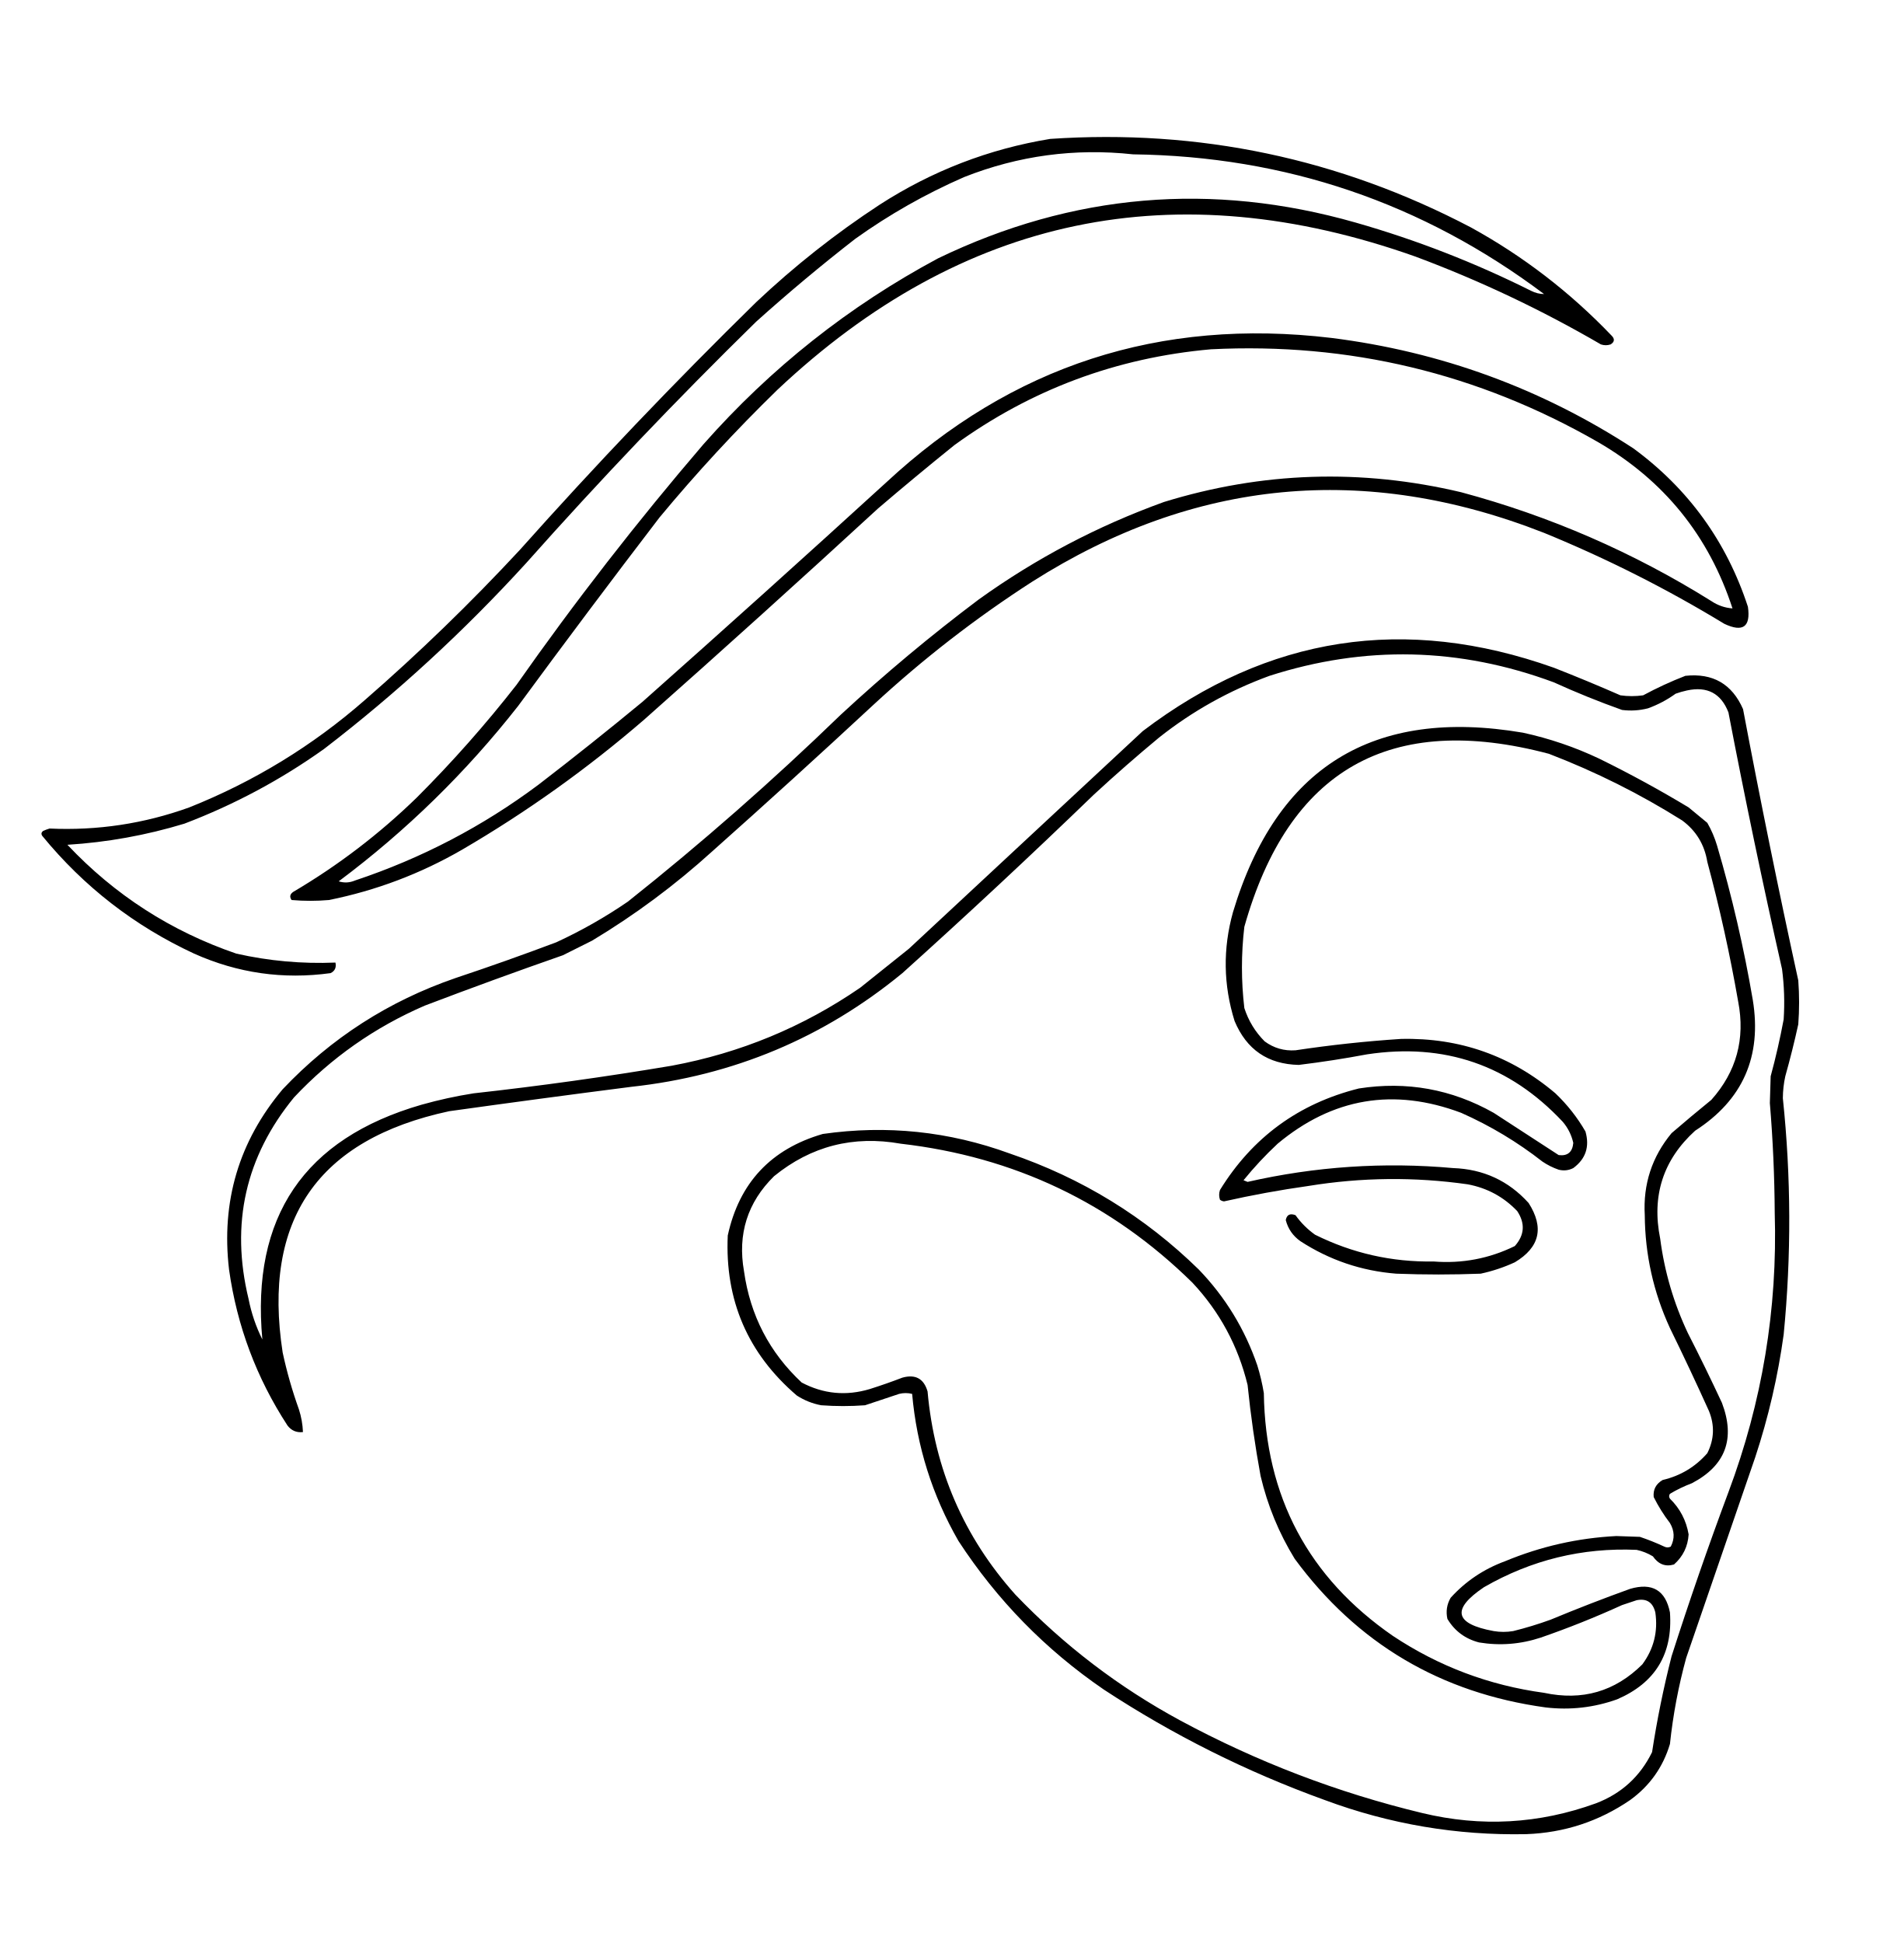
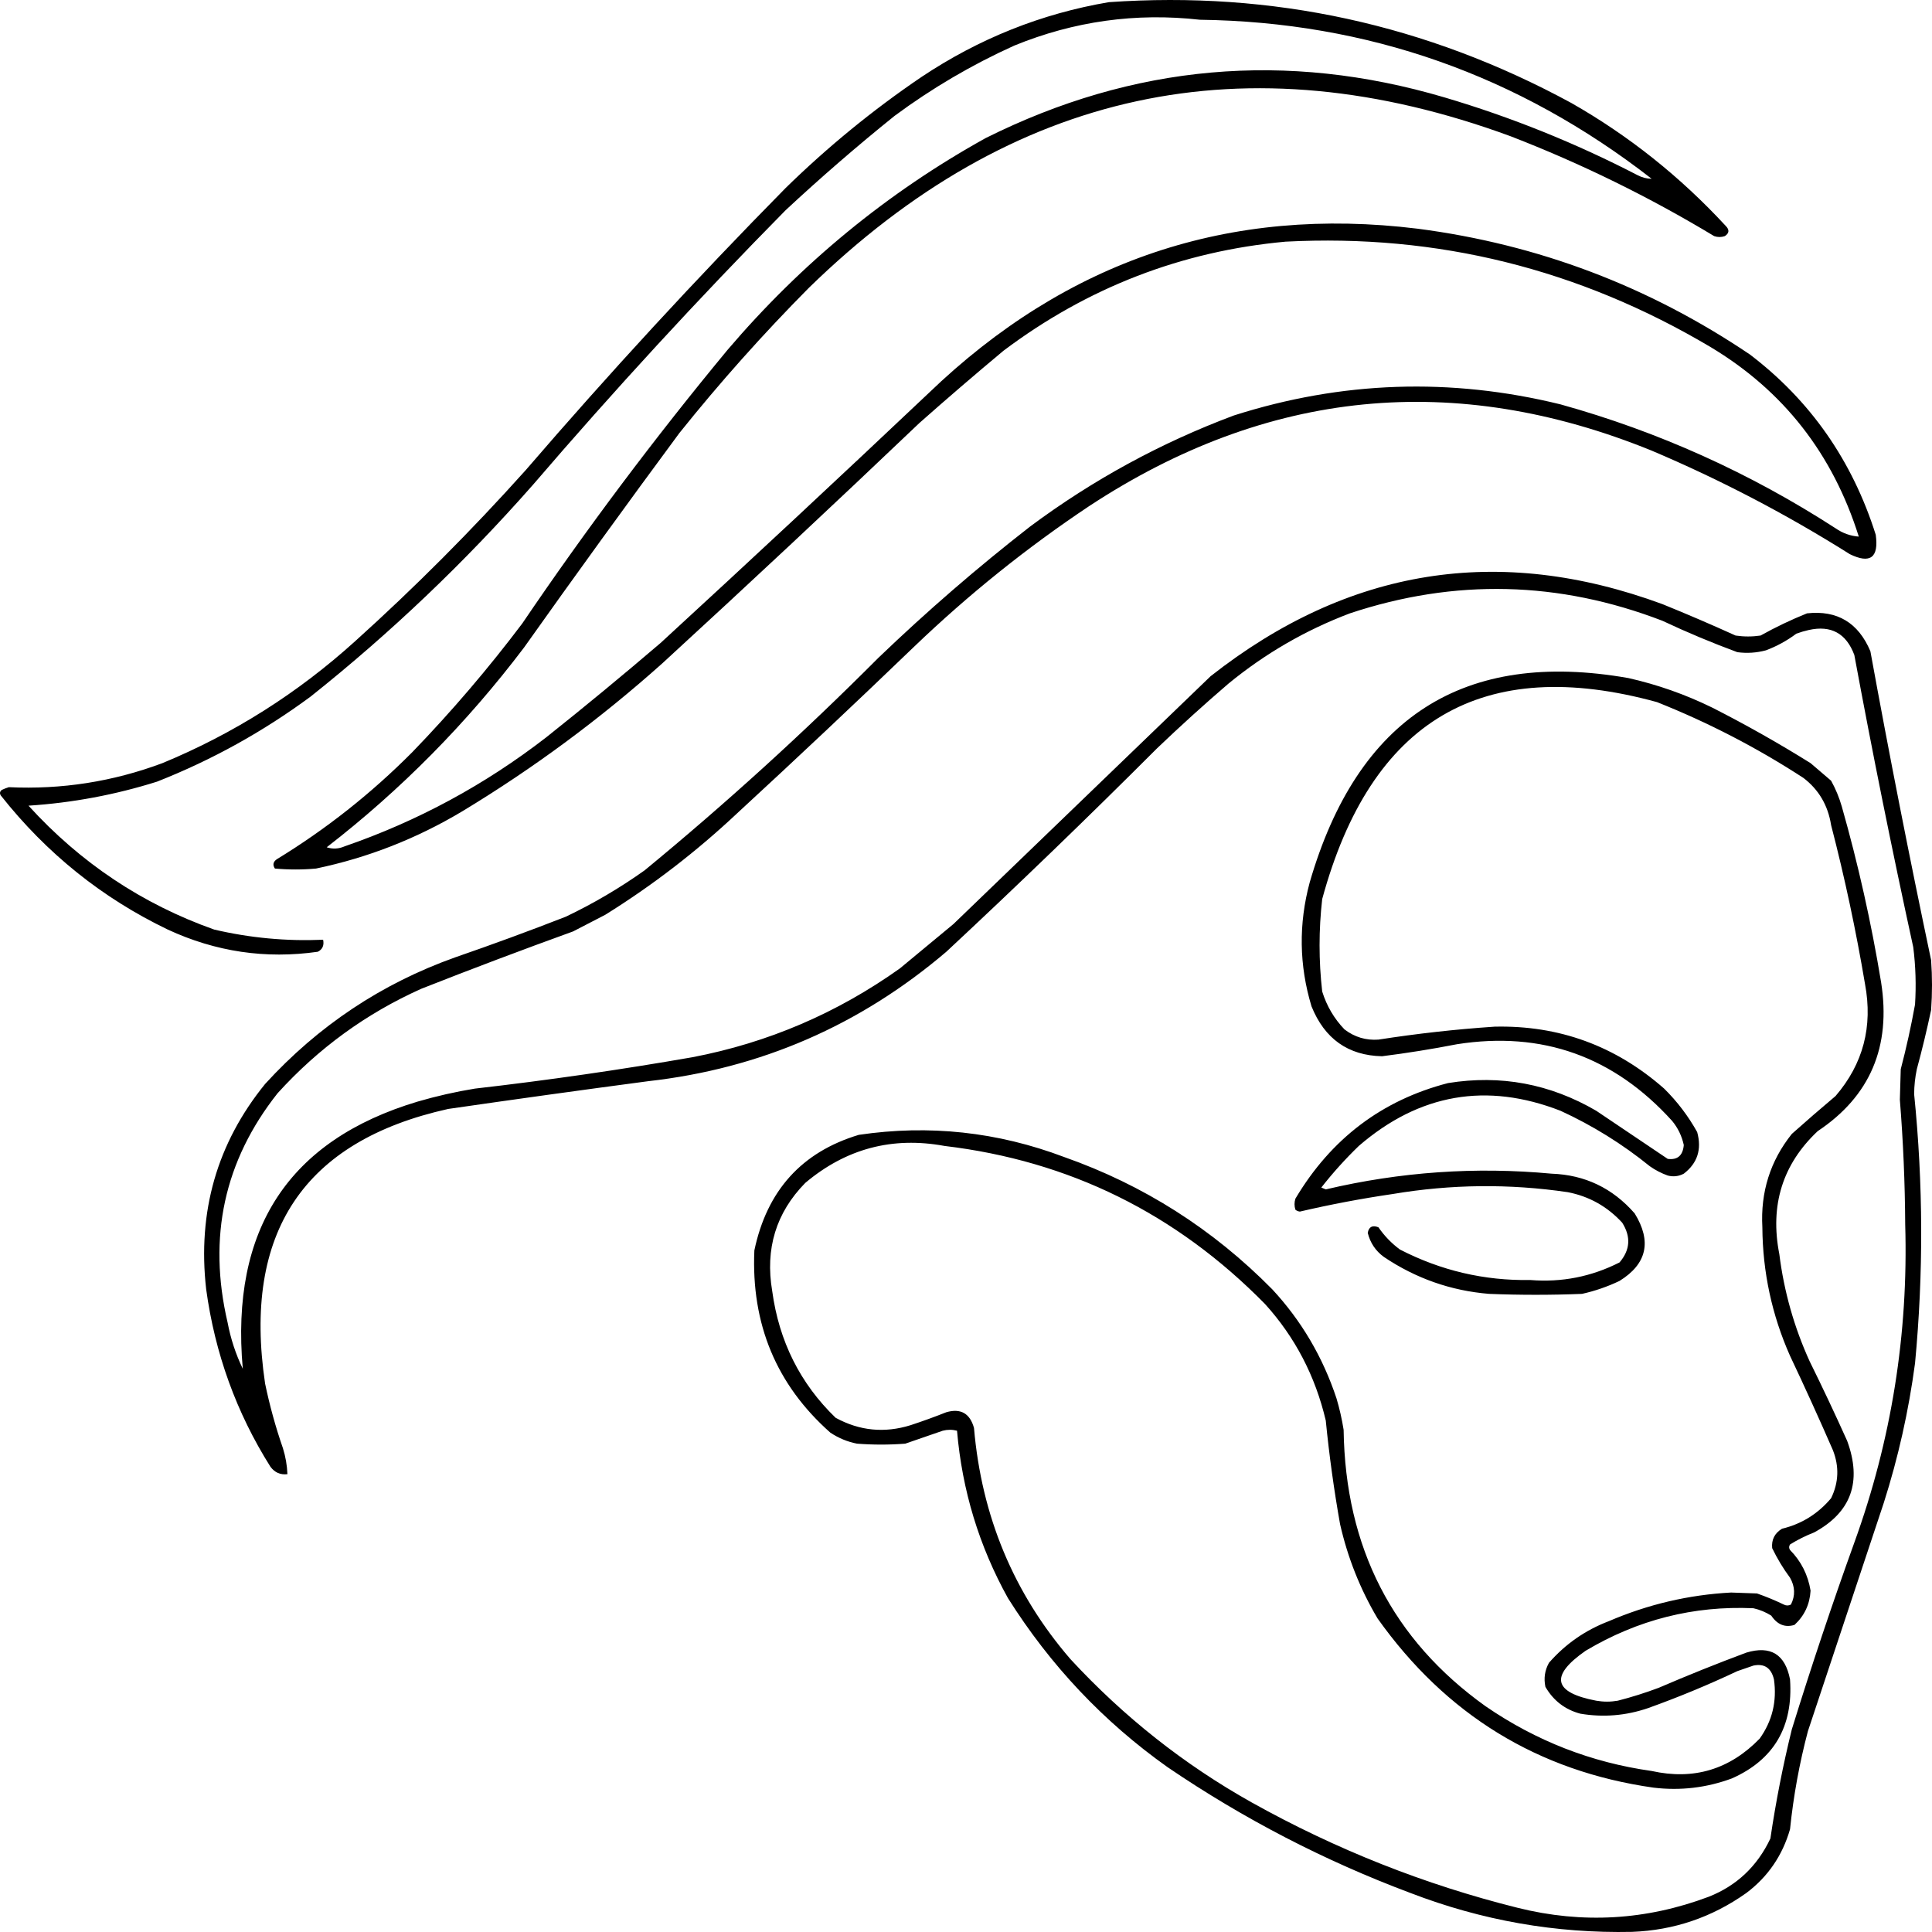
- <svg xmlns="http://www.w3.org/2000/svg" width="1172" height="1196" viewBox="0 0 1172 1196" fill="current" stroke="current">
-   <g clip-path="url(#clip0_22_41)">
-     <path fill-rule="evenodd" clip-rule="evenodd" d="M646.5 85.5C738.099 79.319 824.433 97.485 905.5 140C937.669 157.686 966.502 179.853 992 206.5C994.134 208.578 993.968 210.412 991.5 212C989.5 212.667 987.5 212.667 985.5 212C949.045 190.773 911.045 172.773 871.5 158C723.375 105.394 592.375 132.728 478.5 240C452.862 264.965 428.695 291.132 406 318.5C376.615 356.884 347.615 395.55 319 434.5C286.905 475.429 250.072 511.429 208.5 542.5C211.845 543.559 215.178 543.392 218.5 542C259.507 528.333 297.174 508.667 331.5 483C353.122 466.38 374.455 449.38 395.5 432C445.798 387.37 495.798 342.37 545.5 297C622.777 225.132 714.111 195.465 819.5 208C886.89 216.458 948.89 239.124 1005.5 276C1039.38 300.898 1062.88 333.398 1076 373.5C1077.77 385.876 1072.93 389.376 1061.5 384C1026.05 362.444 989.055 343.777 950.5 328C840.238 284.72 735.238 294.72 635.5 358C600.664 380.432 567.997 405.765 537.5 434C504.799 464.369 471.799 494.369 438.5 524C415.617 544.77 390.95 563.104 364.5 579C358.5 582 352.5 585 346.5 588C318.013 597.94 289.68 608.273 261.5 619C230.728 632.296 203.894 651.129 181 675.5C151.135 711.951 141.801 753.285 153 799.5C154.72 808.26 157.554 816.593 161.5 824.5C154.54 749.03 187.207 700.863 259.5 680C270.04 677.031 280.707 674.698 291.5 673C332.336 668.479 373.003 662.812 413.5 656C455.682 648.17 494.349 632.17 529.5 608C539.5 600 549.5 592 559.5 584C607.5 539.333 655.5 494.667 703.5 450C780.628 391.425 864.962 378.425 956.5 411C970.281 416.391 983.948 422.057 997.5 428C1002.17 428.667 1006.83 428.667 1011.5 428C1019.9 423.469 1028.56 419.469 1037.5 416C1054.39 414.193 1066.23 421.027 1073 436.5C1083.54 492.339 1094.88 548.006 1107 603.5C1107.67 612.5 1107.67 621.5 1107 630.5C1104.65 641.23 1101.98 651.897 1099 662.5C1098.03 666.944 1097.53 671.444 1097.5 676C1102.59 724.485 1102.76 772.985 1098 821.5C1094.46 847.207 1088.63 872.374 1080.5 897C1066.33 938.167 1052.17 979.333 1038 1020.5C1033.23 1037.9 1029.9 1055.56 1028 1073.5C1023.74 1087.76 1015.57 1099.26 1003.5 1108C984.276 1121.15 962.943 1128.15 939.5 1129C896.855 1129.87 855.522 1122.87 815.5 1108C767.388 1090.61 722.055 1067.94 679.5 1040C643.579 1015.41 613.746 984.913 590 948.5C573.847 920.376 564.347 890.209 561.5 858C558.833 857.333 556.167 857.333 553.5 858C546.5 860.333 539.5 862.667 532.5 865C523.5 865.667 514.5 865.667 505.5 865C500.095 863.977 495.095 861.977 490.5 859C460.346 833.18 446.179 800.347 448 760.5C455.05 728.114 474.55 707.28 506.5 698C545.847 692.377 584.18 696.377 621.5 710C665.903 725.101 704.737 748.935 738 781.5C754.32 798.462 766.32 818.129 774 840.5C775.712 846.057 777.045 851.724 778 857.5C778.938 921.223 805.438 971.056 857.5 1007C885.765 1025.76 916.765 1037.42 950.5 1042C973.994 1047.05 994.161 1041.22 1011 1024.5C1018.06 1014.94 1020.72 1004.27 1019 992.5C1017.47 986.28 1013.63 983.78 1007.5 985C1004.5 986 1001.5 987 998.5 988C982.152 995.45 965.485 1002.12 948.5 1008C936.041 1012.12 923.374 1013.12 910.5 1011C901.972 1008.79 895.472 1003.96 891 996.5C889.993 991.889 890.66 987.555 893 983.5C902.21 973.325 913.377 965.825 926.5 961C948.462 951.875 971.296 946.708 995 945.5C999.833 945.667 1004.67 945.833 1009.5 946C1014.6 947.717 1019.6 949.717 1024.5 952C1025.83 952.667 1027.17 952.667 1028.5 952C1031.01 947.157 1030.84 942.324 1028 937.5C1024.17 932.503 1020.83 927.17 1018 921.5C1017.54 916.92 1019.38 913.42 1023.5 911C1034.48 908.432 1043.64 902.932 1051 894.5C1055.27 886.012 1055.6 877.346 1052 868.5C1044.27 851.379 1036.27 834.379 1028 817.5C1017.85 795.442 1012.68 772.276 1012.5 748C1011.42 728.918 1016.92 712.084 1029 697.5C1037.07 690.548 1045.24 683.714 1053.5 677C1068.94 659.653 1074.44 639.486 1070 616.5C1064.95 587.527 1058.62 558.86 1051 530.5C1049.25 519.819 1044.08 511.319 1035.5 505C1009.56 488.697 982.228 475.03 953.5 464C855.802 438.103 793.302 473.603 766 570.5C764.033 587.18 764.033 603.847 766 620.5C768.547 628.368 772.714 635.201 778.5 641C784.153 645.158 790.486 646.992 797.5 646.5C819.063 643.255 840.729 640.921 862.5 639.5C898.567 638.686 930.234 649.853 957.5 673C964.81 679.972 970.977 687.805 976 696.5C978.654 705.843 976.154 713.343 968.5 719C965.634 720.457 962.634 720.79 959.5 720C955.941 718.772 952.608 717.106 949.5 715C934.127 702.974 917.46 692.974 899.5 685C858.042 669.428 820.376 675.761 786.5 704C778.95 711.048 771.95 718.548 765.5 726.5C766.333 726.833 767.167 727.167 768 727.5C809.734 718.009 851.901 715.176 894.5 719C913.125 719.642 928.625 726.809 941 740.5C950.675 755.657 947.841 767.823 932.5 777C925.764 780.101 918.764 782.435 911.5 784C894.167 784.667 876.833 784.667 859.5 784C838.097 782.31 818.43 775.644 800.5 764C795.883 760.727 792.883 756.394 791.5 751C792.138 747.707 794.138 746.707 797.5 748C800.833 752.667 804.833 756.667 809.5 760C832.467 771.427 856.801 776.927 882.5 776.5C900.082 777.889 916.748 774.722 932.5 767C938.485 760.267 938.985 753.1 934 745.5C925.66 736.745 915.494 731.245 903.5 729C870.812 724.356 838.145 724.689 805.5 730C788.035 732.46 770.702 735.626 753.5 739.5C752.558 739.392 751.725 739.059 751 738.5C750.333 736.5 750.333 734.5 751 732.5C770.985 700.084 799.485 679.251 836.5 670C865.937 665.406 893.603 670.406 919.5 685C932.833 693.667 946.167 702.333 959.5 711C964.985 711.693 967.985 709.193 968.5 703.5C967.398 698.63 965.232 694.297 962 690.5C929.32 655.605 889.153 641.771 841.5 649C827.552 651.624 813.552 653.79 799.5 655.5C780.52 655.087 767.353 646.087 760 628.5C753.065 606.305 752.732 583.972 759 561.5C785.81 472.167 845.31 435.333 937.5 451C953.793 454.542 969.459 459.875 984.5 467C1003.31 476.238 1021.65 486.238 1039.5 497C1043.33 500.167 1047.17 503.333 1051 506.5C1053.53 510.904 1055.53 515.571 1057 520.5C1066.19 551.745 1073.53 583.412 1079 615.5C1084.68 650.285 1072.85 677.118 1043.5 696C1023.81 713.889 1016.64 736.056 1022 762.5C1024.63 782.725 1030.3 802.058 1039 820.5C1046.27 834.711 1053.27 849.044 1060 863.5C1068.4 885.644 1062.23 902.144 1041.5 913C1036.77 914.782 1032.27 916.949 1028 919.5C1027.33 920.5 1027.33 921.5 1028 922.5C1034.21 928.581 1038.04 935.915 1039.5 944.5C1039.04 951.92 1036.04 958.086 1030.5 963C1025.22 964.554 1020.89 962.887 1017.5 958C1014.38 956.107 1011.05 954.774 1007.5 954C973.995 952.543 942.661 960.209 913.5 977C893.348 990.566 895.348 999.566 919.5 1004C923.5 1004.67 927.5 1004.67 931.5 1004C939.271 1002.08 946.938 999.743 954.5 997C970.703 990.267 987.037 983.933 1003.5 978C1017.1 974.039 1025.27 978.873 1028 992.5C1029.81 1018.06 1018.97 1035.89 995.5 1046C981.25 1051.1 966.583 1052.76 951.5 1051C886.857 1042.12 835.357 1011.62 797 959.5C787.277 943.675 780.277 926.675 776 908.5C772.586 889.934 769.919 871.267 768 852.5C762.133 828.424 750.799 807.424 734 789.5C684.215 740.538 624.381 712.038 554.5 704C525.269 698.807 499.269 705.473 476.5 724C460.129 740.119 453.962 759.619 458 782.5C461.819 809.643 473.653 832.476 493.5 851C506.887 858.072 520.887 859.405 535.5 855C542.231 852.867 548.898 850.534 555.5 848C563.543 845.769 568.71 848.602 571 856.5C575.251 904.298 593.251 945.965 625 981.5C654.851 1012.7 688.684 1038.54 726.5 1059C773.736 1084.46 823.403 1103.46 875.5 1116C911.779 1124.73 947.445 1122.73 982.5 1110C998.154 1104.01 1009.65 1093.51 1017 1078.5C1020.03 1058.66 1024.03 1038.99 1029 1019.5C1039.87 985.555 1051.54 951.889 1064 918.5C1084.79 863.065 1094.29 805.732 1092.5 746.5C1092.37 723.959 1091.37 701.459 1089.5 679C1089.67 673.5 1089.83 668 1090 662.5C1093.14 650.95 1095.8 639.283 1098 627.5C1098.68 617.137 1098.35 606.804 1097 596.5C1085.14 544.044 1074.14 491.377 1064 438.5C1059.47 426.815 1050.97 422.315 1038.5 425C1036.12 425.511 1033.79 426.178 1031.5 427C1026.28 430.779 1020.61 433.779 1014.5 436C1009.22 437.359 1003.89 437.692 998.5 437C984.271 431.923 970.271 426.256 956.5 420C898.548 398.479 840.215 397.145 781.5 416C756.667 425.076 734.001 437.743 713.5 454C699.871 465.294 686.537 476.961 673.5 489C634.769 526.401 595.436 563.067 555.5 599C507.046 638.839 451.379 662.172 388.5 669C351.132 673.782 313.799 678.782 276.5 684C195.576 701.375 161.409 750.875 174 832.5C176.555 844.386 179.888 856.053 184 867.5C185.475 872.063 186.308 876.73 186.5 881.5C182.574 881.953 179.408 880.62 177 877.5C157.899 848.202 145.899 816.202 141 781.5C136.061 739.556 147.061 702.556 174 670.5C203.77 639.015 239.27 616.182 280.5 602C301.318 595.061 321.985 587.728 342.5 580C357.937 572.867 372.604 564.534 386.5 555C431.945 518.901 475.612 480.567 517.5 440C544.664 414.827 572.997 391.161 602.5 369C637.592 343.784 675.592 323.784 716.5 309C776.898 290.385 837.898 288.385 899.5 303C954.222 317.698 1005.55 340.031 1053.5 370C1057.47 372.659 1061.81 374.159 1066.5 374.5C1051.95 329.78 1024.29 295.613 983.5 272C909.794 229.741 830.461 210.741 745.5 215C687.229 220.155 634.562 239.822 587.5 274C571.649 286.762 555.982 299.762 540.5 313C492.878 356.801 444.878 400.135 396.5 443C361.632 473.102 324.298 499.769 284.5 523C258.849 537.827 231.515 548.161 202.5 554C194.833 554.667 187.167 554.667 179.5 554C178.14 552.062 178.473 550.396 180.5 549C208.109 532.735 233.442 513.401 256.5 491C278.487 469.022 298.987 445.855 318 421.5C353.916 370.358 392.25 321.024 433 273.5C474.447 226.567 522.613 188.4 577.5 159C660.283 119.073 745.95 111.74 834.5 137C871.796 147.647 907.796 161.647 942.5 179C945.089 180.314 947.756 180.981 950.5 181C875.76 124.878 791.427 96.212 697.5 95C661.632 91.11 626.965 95.777 593.5 109C569.769 119.361 547.436 132.028 526.5 147C505.582 163.247 485.249 180.247 465.5 198C416.508 245.986 369.342 295.486 324 346.5C285.714 388.491 244.214 426.658 199.5 461C172.901 479.97 144.234 495.303 113.5 507C90.029 514.134 66.029 518.468 41.5 520C70.586 550.883 105.252 573.217 145.5 587C165.561 591.525 185.894 593.359 206.5 592.5C207.145 595.547 206.145 597.713 203.5 599C174.347 603.02 146.347 599.02 119.5 587C82.806 569.974 51.639 545.807 26 514.5C25.251 513.365 25.417 512.365 26.5 511.5C27.795 510.902 29.128 510.402 30.5 510C60.074 511.347 88.74 507.014 116.5 497C156.407 481.063 192.407 459.063 224.5 431C257.907 401.929 289.74 371.096 320 338.5C366.731 286.099 415.231 235.266 465.5 186C489.109 163.714 514.442 143.714 541.5 126C573.782 105.182 608.782 91.682 646.5 85.5Z" fill="currentColor" />
-   </g>
-   <defs>
-     <clipPath id="clip0_22_41">
-       <rect width="1172" height="1196" fill="currentColor" />
-     </clipPath>
-   </defs>
+ <svg xmlns="http://www.w3.org/2000/svg" width="160" height="160" viewBox="0 0 160 160" fill="none">
+   <path fill-rule="evenodd" clip-rule="evenodd" d="M91.827 0.18C105.373 -0.766 118.14 2.016 130.128 8.527C134.885 11.235 139.149 14.63 142.92 18.711C143.235 19.029 143.211 19.31 142.846 19.553C142.55 19.655 142.254 19.655 141.958 19.553C136.567 16.302 130.948 13.546 125.1 11.283C103.195 3.227 83.823 7.413 66.984 23.841C63.192 27.665 59.618 31.672 56.262 35.864C51.917 41.742 47.628 47.663 43.397 53.629C38.651 59.897 33.204 65.41 27.056 70.168C27.551 70.331 28.044 70.305 28.535 70.092C34.599 67.999 40.169 64.987 45.245 61.056C48.443 58.511 51.597 55.907 54.709 53.246C62.148 46.411 69.541 39.519 76.891 32.571C88.319 21.564 101.825 17.021 117.41 18.941C127.376 20.236 136.544 23.707 144.916 29.355C149.926 33.168 153.401 38.145 155.341 44.286C155.603 46.182 154.887 46.718 153.197 45.895C147.955 42.593 142.484 39.735 136.783 37.318C120.477 30.69 104.95 32.222 90.201 41.913C85.049 45.348 80.218 49.228 75.708 53.552C70.873 58.203 65.993 62.797 61.068 67.335C57.684 70.516 54.037 73.324 50.125 75.758C49.238 76.218 48.351 76.677 47.463 77.136C43.251 78.659 39.061 80.241 34.894 81.884C30.343 83.92 26.375 86.805 22.989 90.537C18.573 96.119 17.193 102.449 18.849 109.527C19.103 110.869 19.522 112.145 20.106 113.356C19.076 101.798 23.907 94.421 34.598 91.226C36.157 90.771 37.734 90.414 39.33 90.154C45.369 89.462 51.383 88.594 57.371 87.55C63.609 86.351 69.327 83.901 74.525 80.2C76.004 78.974 77.483 77.749 78.962 76.524C86.06 69.683 93.158 62.843 100.256 56.002C111.662 47.032 124.133 45.041 137.67 50.029C139.708 50.855 141.729 51.723 143.733 52.633C144.423 52.735 145.113 52.735 145.803 52.633C147.045 51.939 148.326 51.327 149.648 50.795C152.146 50.519 153.897 51.565 154.898 53.935C156.456 62.486 158.133 71.012 159.926 79.51C160.025 80.889 160.025 82.267 159.926 83.645C159.578 85.288 159.183 86.922 158.743 88.546C158.599 89.227 158.525 89.916 158.521 90.614C159.274 98.039 159.299 105.466 158.595 112.896C158.071 116.833 157.209 120.688 156.007 124.459C153.911 130.763 151.817 137.068 149.722 143.373C149.017 146.037 148.524 148.742 148.243 151.489C147.613 153.673 146.405 155.434 144.62 156.773C141.777 158.787 138.623 159.859 135.156 159.989C128.85 160.122 122.737 159.05 116.819 156.773C109.704 154.11 103 150.638 96.707 146.359C91.395 142.593 86.984 137.922 83.472 132.346C81.083 128.039 79.678 123.419 79.257 118.486C78.863 118.384 78.469 118.384 78.074 118.486C77.039 118.843 76.004 119.201 74.969 119.558C73.638 119.66 72.307 119.66 70.976 119.558C70.177 119.402 69.438 119.095 68.758 118.639C64.299 114.685 62.204 109.657 62.473 103.554C63.516 98.594 66.399 95.404 71.124 93.983C76.943 93.121 82.611 93.734 88.13 95.82C94.697 98.133 100.439 101.783 105.358 106.77C107.772 109.368 109.546 112.38 110.682 115.806C110.935 116.657 111.132 117.525 111.273 118.41C111.412 128.169 115.331 135.8 123.03 141.305C127.21 144.178 131.794 145.964 136.783 146.665C140.257 147.439 143.239 146.546 145.729 143.985C146.773 142.521 147.167 140.887 146.912 139.084C146.686 138.132 146.118 137.749 145.212 137.936C144.768 138.089 144.324 138.242 143.881 138.395C141.463 139.536 138.999 140.558 136.487 141.458C134.644 142.089 132.771 142.242 130.867 141.918C129.606 141.579 128.645 140.839 127.984 139.697C127.835 138.991 127.933 138.327 128.279 137.706C129.641 136.148 131.293 134.999 133.233 134.26C136.481 132.863 139.858 132.072 143.363 131.887C144.078 131.912 144.793 131.938 145.507 131.963C146.262 132.226 147.001 132.532 147.726 132.882C147.922 132.984 148.12 132.984 148.317 132.882C148.688 132.14 148.663 131.4 148.243 130.661C147.677 129.896 147.183 129.079 146.764 128.211C146.696 127.51 146.968 126.974 147.578 126.603C149.201 126.21 150.556 125.367 151.644 124.076C152.276 122.776 152.325 121.449 151.792 120.094C150.649 117.472 149.466 114.869 148.243 112.284C146.742 108.906 145.978 105.358 145.951 101.64C145.791 98.718 146.605 96.14 148.391 93.906C149.584 92.841 150.793 91.795 152.014 90.767C154.297 88.11 155.111 85.021 154.454 81.501C153.707 77.064 152.771 72.674 151.644 68.331C151.386 66.695 150.621 65.393 149.352 64.425C145.516 61.929 141.474 59.836 137.226 58.146C122.779 54.18 113.536 59.617 109.499 74.457C109.208 77.011 109.208 79.563 109.499 82.114C109.875 83.319 110.492 84.365 111.347 85.253C112.183 85.89 113.12 86.171 114.157 86.096C117.346 85.599 120.55 85.241 123.769 85.024C129.103 84.899 133.786 86.609 137.818 90.154C138.899 91.222 139.811 92.421 140.553 93.753C140.946 95.184 140.576 96.332 139.444 97.199C139.021 97.422 138.577 97.473 138.113 97.352C137.587 97.164 137.094 96.909 136.635 96.586C134.361 94.744 131.897 93.213 129.241 91.992C123.11 89.607 117.54 90.577 112.53 94.902C111.414 95.981 110.379 97.129 109.425 98.347C109.548 98.398 109.671 98.45 109.795 98.501C115.966 97.047 122.202 96.613 128.501 97.199C131.256 97.297 133.548 98.395 135.378 100.491C136.808 102.813 136.389 104.676 134.121 106.081C133.125 106.556 132.089 106.914 131.015 107.153C128.452 107.255 125.889 107.255 123.326 107.153C120.16 106.894 117.252 105.874 114.601 104.09C113.918 103.589 113.474 102.926 113.27 102.099C113.364 101.595 113.66 101.442 114.157 101.64C114.65 102.355 115.241 102.967 115.932 103.478C119.328 105.228 122.926 106.07 126.727 106.005C129.327 106.217 131.791 105.732 134.121 104.55C135.006 103.519 135.08 102.421 134.343 101.257C133.109 99.916 131.606 99.074 129.832 98.73C124.998 98.019 120.168 98.07 115.34 98.883C112.757 99.26 110.194 99.745 107.65 100.338C107.511 100.322 107.388 100.271 107.281 100.185C107.182 99.879 107.182 99.573 107.281 99.266C110.236 94.302 114.451 91.111 119.924 89.695C124.277 88.991 128.369 89.757 132.198 91.992C134.17 93.319 136.142 94.646 138.113 95.974C138.925 96.08 139.368 95.697 139.444 94.825C139.281 94.079 138.961 93.416 138.483 92.834C133.65 87.49 127.711 85.371 120.664 86.478C118.601 86.88 116.531 87.212 114.453 87.474C111.646 87.411 109.699 86.032 108.612 83.339C107.586 79.94 107.537 76.52 108.464 73.078C112.428 59.397 121.227 53.756 134.86 56.155C137.27 56.698 139.586 57.515 141.81 58.606C144.592 60.02 147.304 61.552 149.944 63.2C150.51 63.685 151.078 64.17 151.644 64.655C152.019 65.329 152.314 66.044 152.532 66.799C153.891 71.584 154.976 76.434 155.785 81.348C156.625 86.675 154.876 90.785 150.535 93.676C147.624 96.416 146.563 99.811 147.356 103.861C147.745 106.958 148.583 109.919 149.87 112.743C150.945 114.92 151.98 117.115 152.975 119.328C154.218 122.72 153.305 125.247 150.24 126.909C149.54 127.182 148.875 127.514 148.243 127.905C148.144 128.058 148.144 128.211 148.243 128.364C149.162 129.295 149.728 130.419 149.944 131.733C149.876 132.87 149.432 133.814 148.613 134.567C147.832 134.805 147.192 134.549 146.69 133.801C146.229 133.511 145.737 133.307 145.212 133.188C140.257 132.965 135.623 134.139 131.311 136.711C128.331 138.788 128.627 140.167 132.198 140.846C132.79 140.948 133.381 140.948 133.973 140.846C135.122 140.552 136.256 140.194 137.374 139.774C139.77 138.742 142.186 137.772 144.62 136.864C146.631 136.257 147.84 136.997 148.243 139.084C148.511 142.999 146.908 145.729 143.437 147.278C141.33 148.059 139.161 148.313 136.93 148.044C127.371 146.684 119.755 142.013 114.083 134.031C112.645 131.607 111.61 129.004 110.978 126.22C110.473 123.377 110.078 120.518 109.795 117.644C108.927 113.957 107.251 110.741 104.767 107.996C97.404 100.497 88.556 96.133 78.222 94.902C73.9 94.106 70.055 95.127 66.688 97.965C64.267 100.433 63.355 103.419 63.952 106.924C64.517 111.08 66.267 114.577 69.202 117.414C71.181 118.497 73.252 118.701 75.413 118.027C76.408 117.7 77.394 117.343 78.37 116.955C79.56 116.613 80.324 117.047 80.662 118.256C81.291 125.577 83.953 131.958 88.648 137.4C93.062 142.178 98.065 146.135 103.658 149.269C110.643 153.168 117.988 156.078 125.692 157.998C131.057 159.335 136.331 159.029 141.515 157.079C143.83 156.162 145.53 154.554 146.617 152.255C147.065 149.217 147.656 146.204 148.391 143.219C149.999 138.021 151.724 132.865 153.567 127.752C156.641 119.262 158.046 110.481 157.781 101.41C157.762 97.958 157.614 94.512 157.338 91.073C157.363 90.231 157.387 89.388 157.412 88.546C157.876 86.777 158.269 84.99 158.595 83.186C158.695 81.599 158.647 80.016 158.447 78.438C156.693 70.405 155.066 62.339 153.567 54.241C152.897 52.452 151.64 51.762 149.796 52.174C149.444 52.252 149.099 52.354 148.761 52.48C147.989 53.059 147.15 53.518 146.247 53.858C145.466 54.066 144.678 54.117 143.881 54.011C141.777 53.234 139.706 52.366 137.67 51.408C129.1 48.112 120.474 47.908 111.791 50.795C108.119 52.185 104.767 54.125 101.735 56.615C99.72 58.344 97.748 60.131 95.82 61.975C90.092 67.703 84.276 73.318 78.37 78.821C71.205 84.922 62.973 88.496 53.674 89.541C48.148 90.274 42.628 91.04 37.112 91.839C25.145 94.5 20.092 102.08 21.954 114.581C22.332 116.401 22.825 118.188 23.433 119.941C23.651 120.64 23.774 121.355 23.803 122.085C23.222 122.154 22.754 121.95 22.398 121.473C19.573 116.986 17.799 112.085 17.074 106.77C16.344 100.347 17.97 94.68 21.954 89.771C26.357 84.949 31.606 81.453 37.703 79.281C40.782 78.218 43.838 77.095 46.872 75.911C49.155 74.819 51.324 73.543 53.379 72.083C60.099 66.554 66.556 60.684 72.751 54.471C76.768 50.616 80.958 46.991 85.32 43.597C90.51 39.736 96.129 36.673 102.179 34.409C111.11 31.558 120.131 31.251 129.241 33.49C137.333 35.741 144.923 39.161 152.014 43.751C152.601 44.158 153.243 44.388 153.937 44.44C151.785 37.591 147.695 32.358 141.663 28.742C130.763 22.27 119.031 19.36 106.467 20.013C97.85 20.802 90.062 23.814 83.102 29.048C80.758 31.003 78.441 32.994 76.152 35.021C69.11 41.729 62.011 48.366 54.857 54.93C49.701 59.54 44.18 63.624 38.295 67.182C34.502 69.453 30.459 71.035 26.169 71.93C25.035 72.032 23.901 72.032 22.767 71.93C22.566 71.633 22.616 71.378 22.915 71.164C26.998 68.673 30.744 65.712 34.154 62.281C37.406 58.915 40.437 55.367 43.249 51.638C48.56 43.805 54.229 36.25 60.255 28.972C66.384 21.784 73.507 15.939 81.624 11.437C93.865 5.322 106.534 4.199 119.629 8.067C125.144 9.698 130.468 11.842 135.6 14.499C135.982 14.701 136.377 14.803 136.783 14.806C125.73 6.211 113.259 1.821 99.369 1.635C94.065 1.039 88.938 1.754 83.99 3.779C80.48 5.366 77.178 7.306 74.082 9.599C70.988 12.087 67.981 14.691 65.061 17.409C57.816 24.758 50.841 32.339 44.136 40.152C38.474 46.582 32.337 52.428 25.725 57.687C21.792 60.592 17.552 62.94 13.007 64.732C9.537 65.824 5.987 66.488 2.36 66.722C6.661 71.452 11.788 74.873 17.74 76.983C20.706 77.676 23.713 77.957 26.76 77.826C26.856 78.292 26.708 78.624 26.317 78.821C22.006 79.437 17.865 78.824 13.895 76.983C8.468 74.376 3.859 70.675 0.068 65.88C-0.043 65.706 -0.018 65.553 0.142 65.421C0.333 65.329 0.531 65.253 0.733 65.191C5.107 65.397 9.346 64.734 13.451 63.2C19.352 60.76 24.676 57.39 29.422 53.093C34.362 48.64 39.07 43.918 43.545 38.926C50.455 30.901 57.627 23.116 65.061 15.572C68.552 12.159 72.299 9.096 76.3 6.383C81.074 3.194 86.249 1.127 91.827 0.18Z" fill="black" />
</svg>
